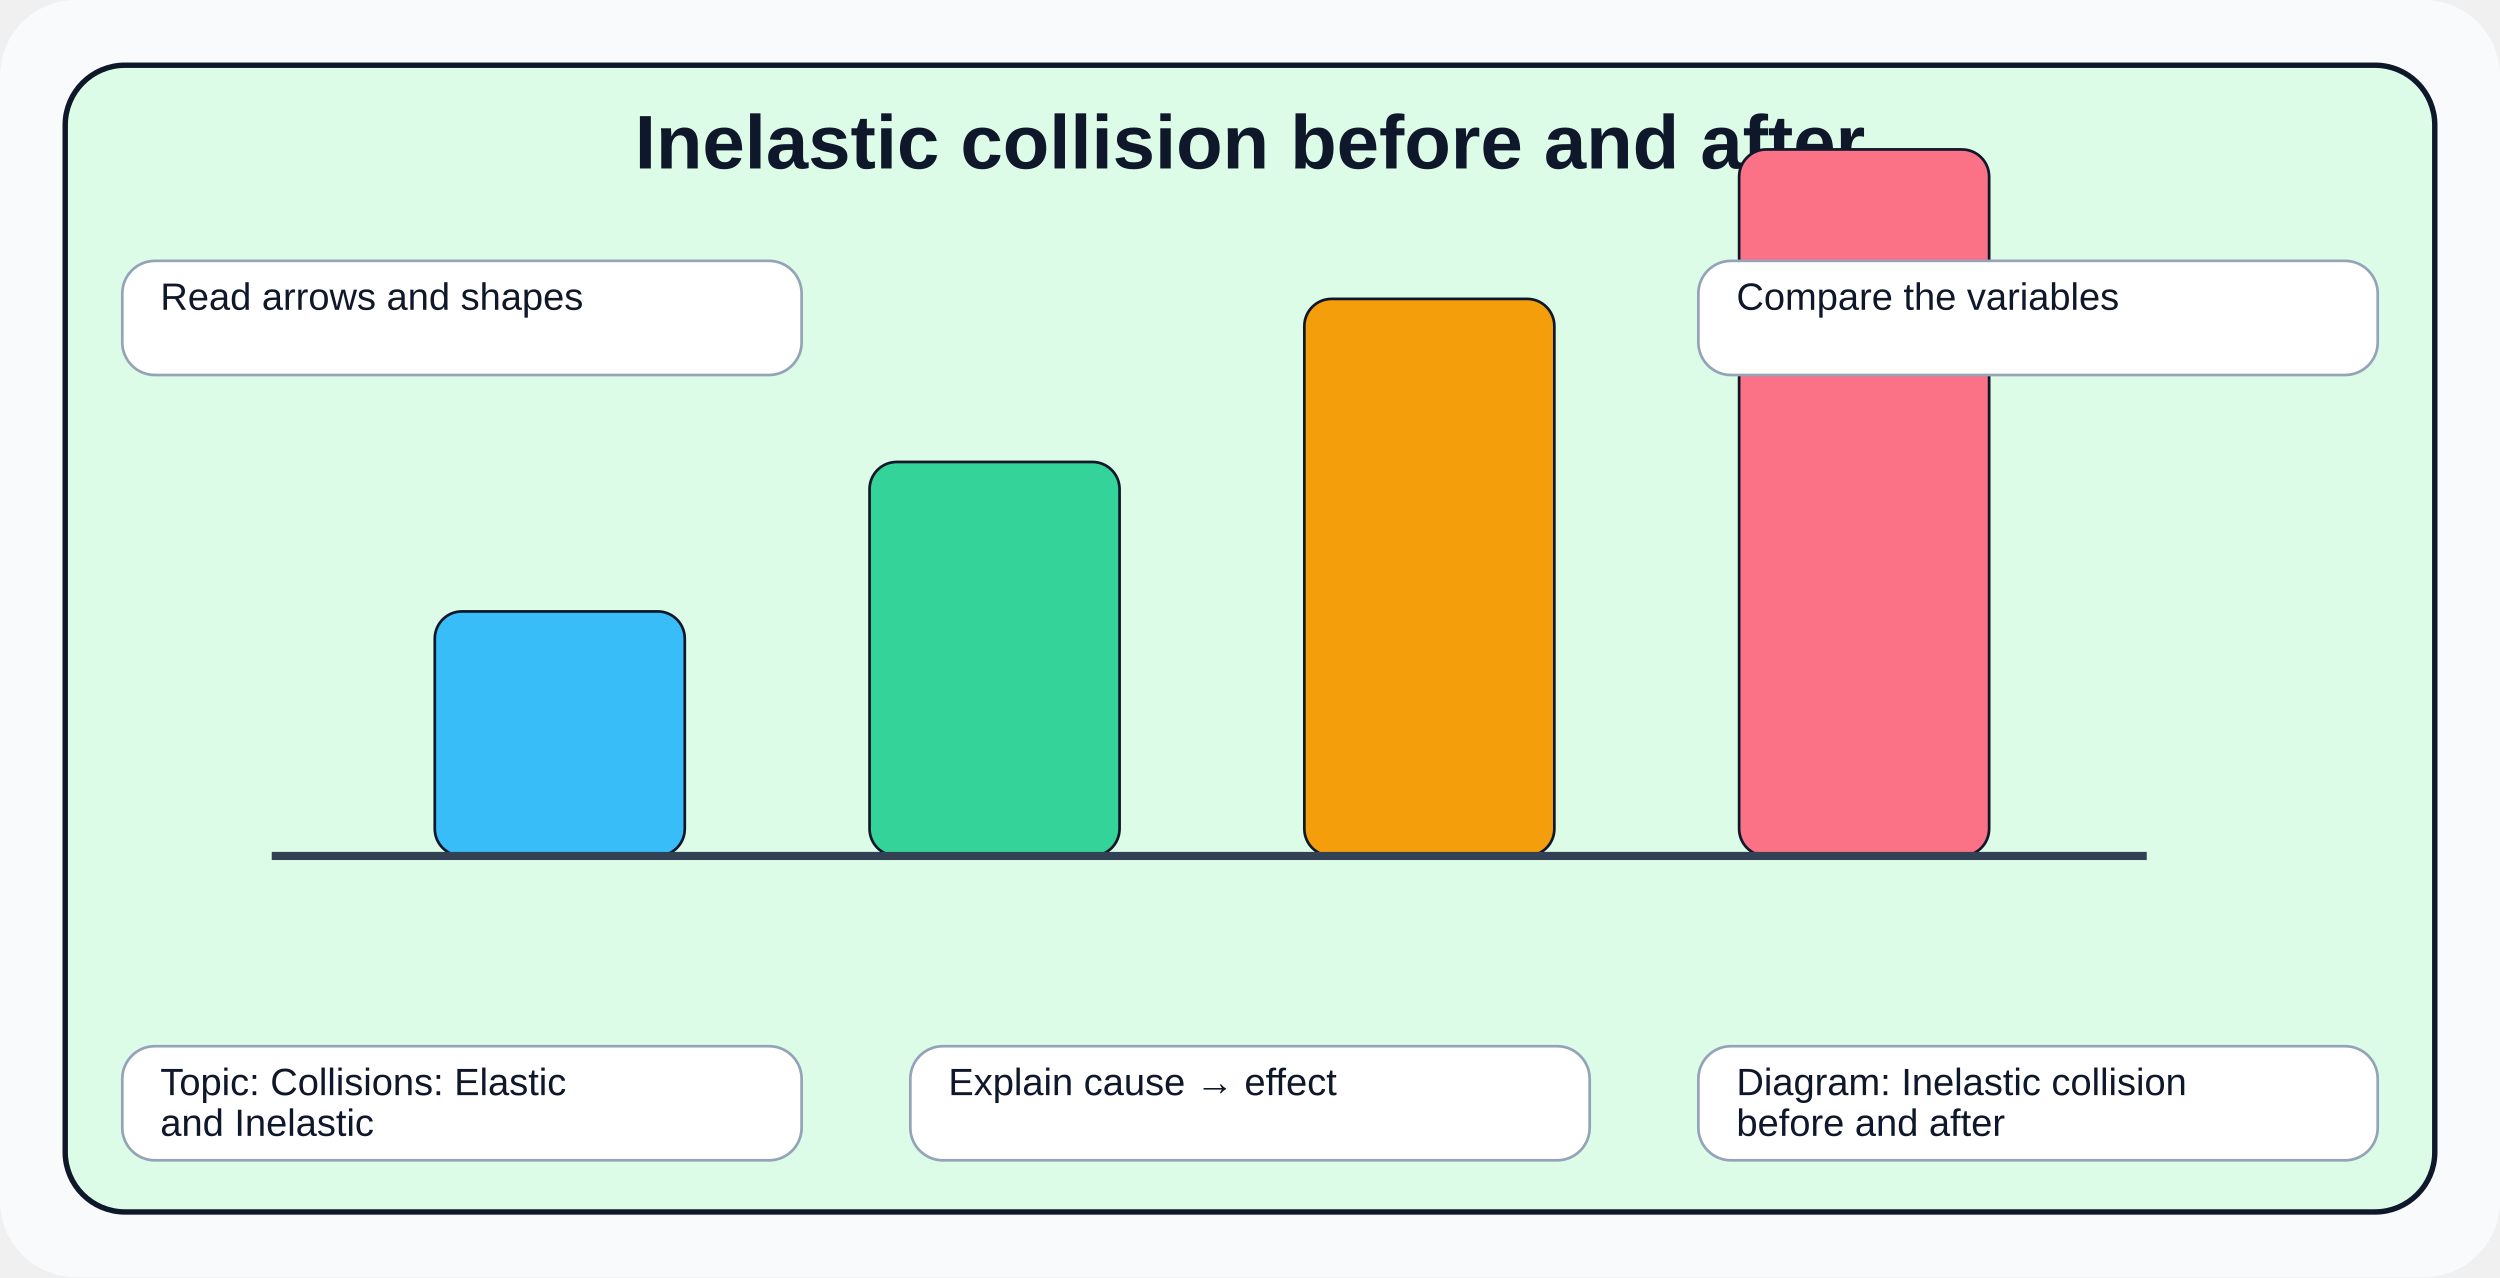
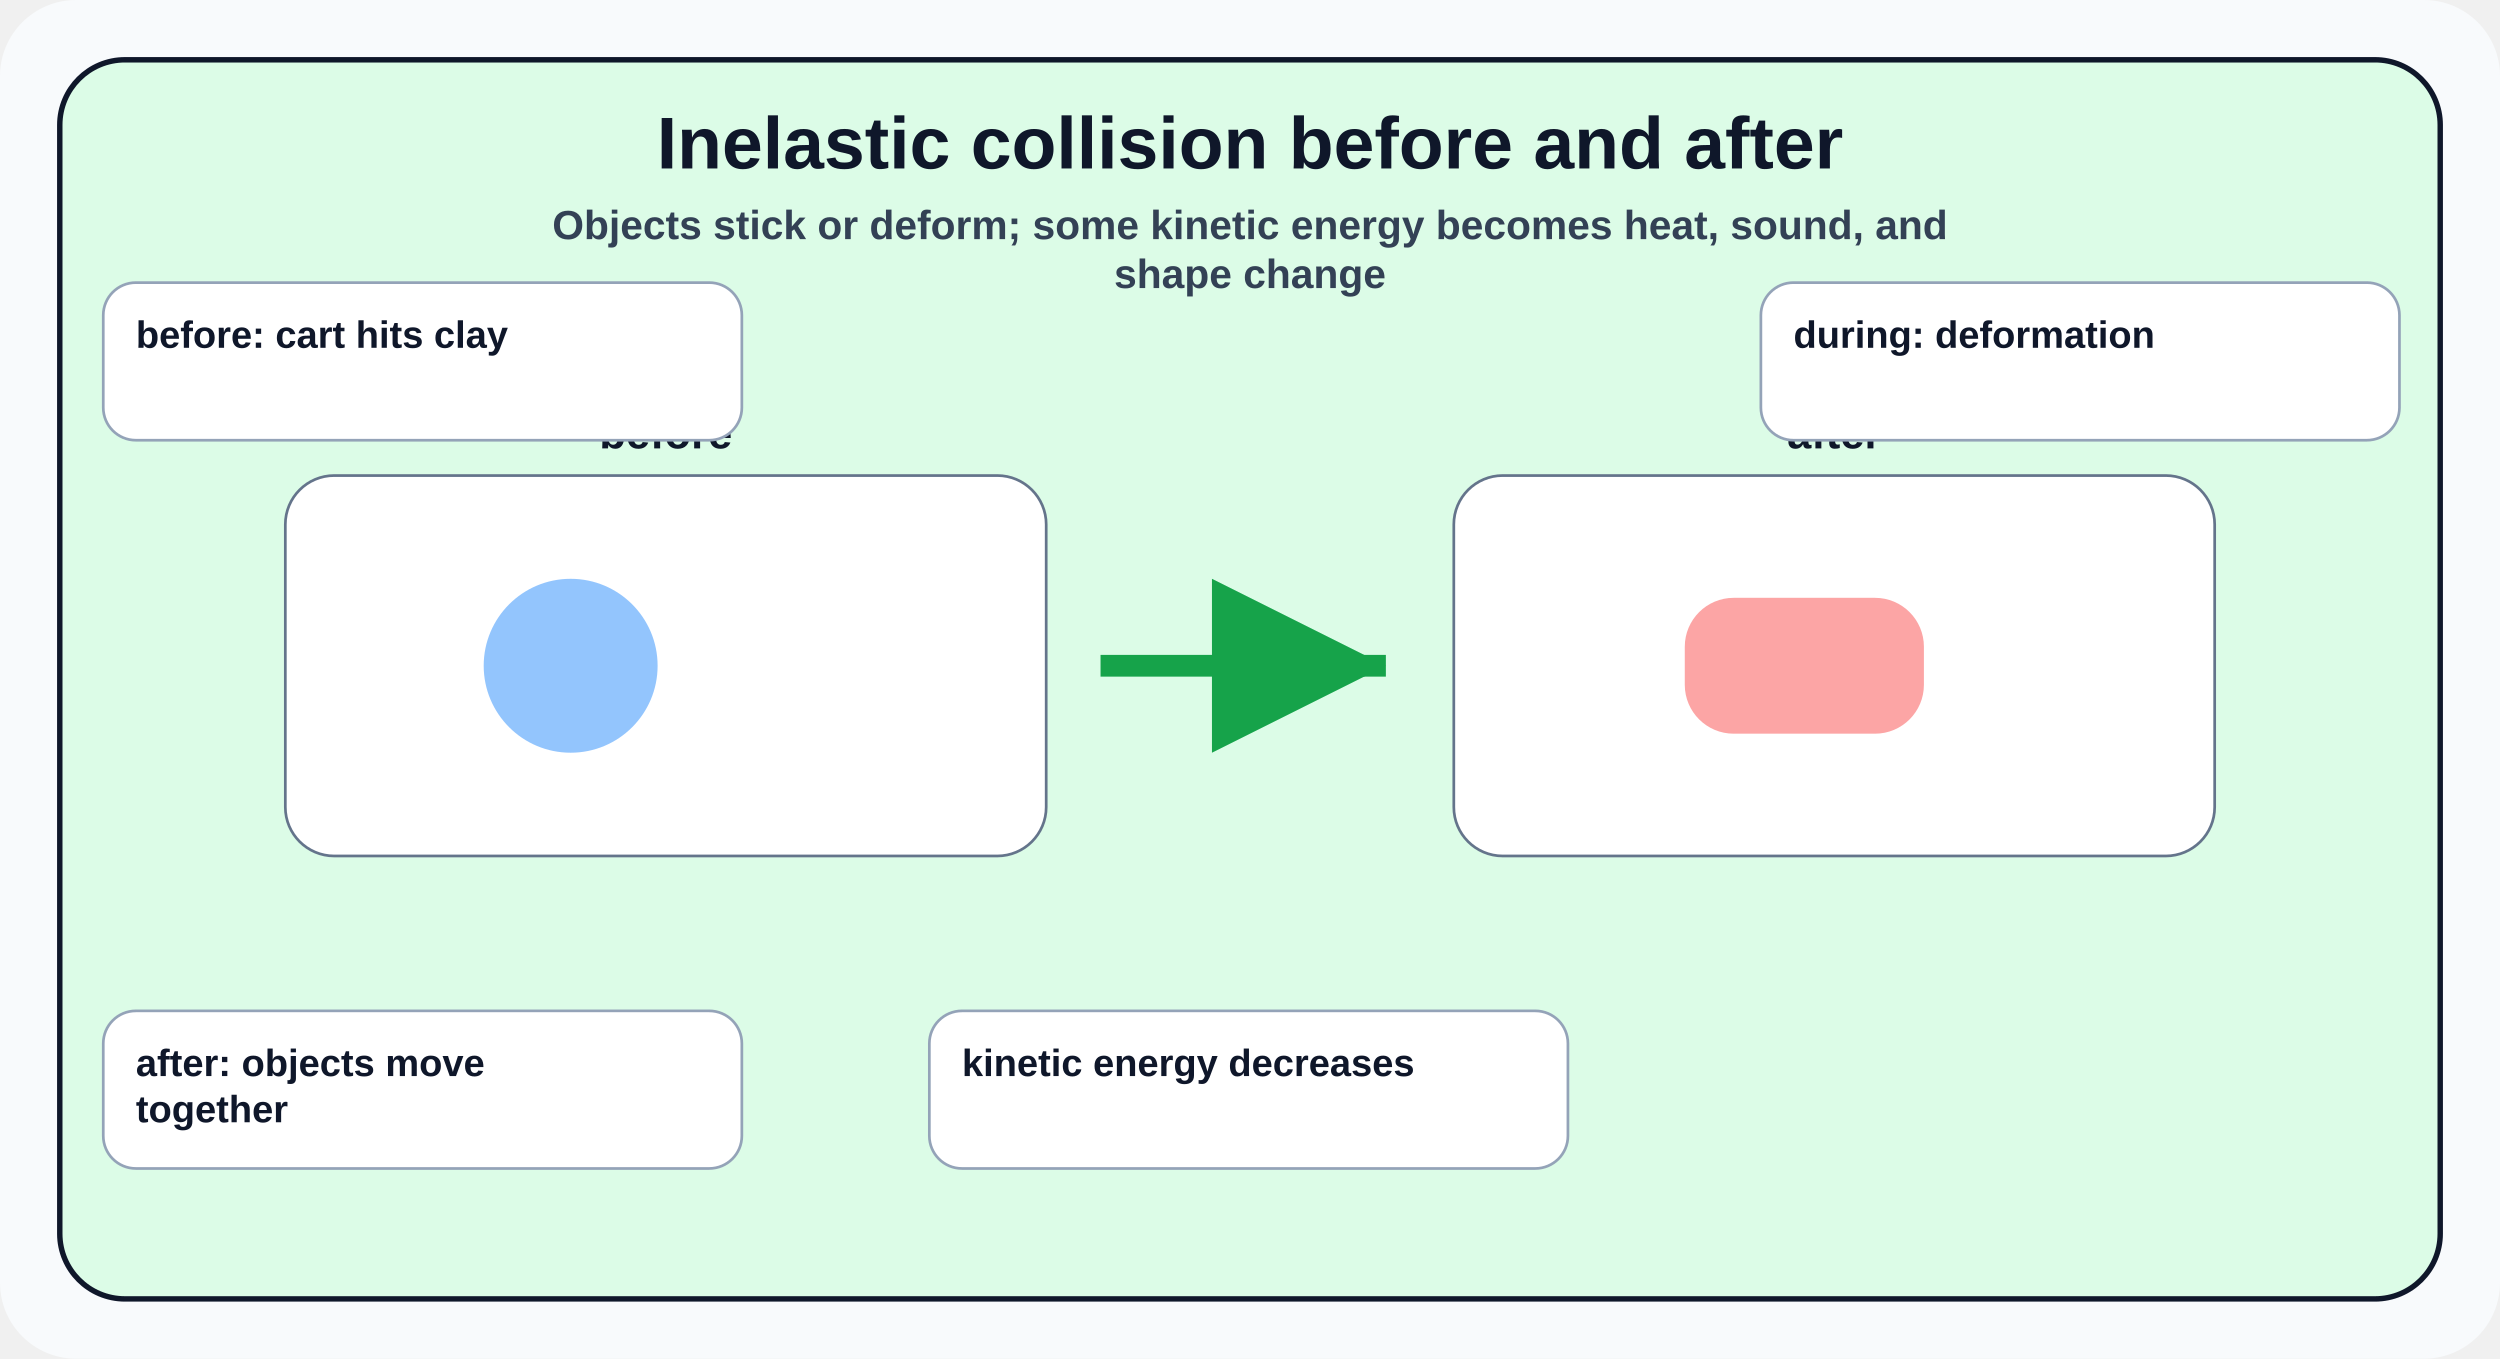
- <svg xmlns="http://www.w3.org/2000/svg" width="100%" height="470" viewBox="0 0 920 470" role="img" aria-labelledby="title desc">
-   <rect width="920" height="470" rx="28" fill="#f8fafc" />
-   <rect x="24" y="24" width="872" height="422" rx="22" fill="#dcfce7" stroke="#0f172a" stroke-width="2" />
-   <text x="460" y="62" text-anchor="middle" font-family="Arial, sans-serif" font-size="28" font-weight="700" fill="#0f172a">Inelastic collision before and after</text>
-   <rect x="160" y="225" width="92" height="90" rx="10" fill="#38bdf8" stroke="#0f172a" />
-   <rect x="320" y="170" width="92" height="145" rx="10" fill="#34d399" stroke="#0f172a" />
-   <rect x="480" y="110" width="92" height="205" rx="10" fill="#f59e0b" stroke="#0f172a" />
-   <rect x="640" y="55" width="92" height="260" rx="10" fill="#fb7185" stroke="#0f172a" />
-   <line x1="100" y1="315" x2="790" y2="315" stroke="#334155" stroke-width="3" />
-   <rect x="45" y="385" width="250" height="42" rx="12" fill="#ffffff" stroke="#94a3b8" />
-   <text x="59" y="403" font-family="Arial, sans-serif" font-size="14" fill="#0f172a">Topic: Collisions: Elastic</text>
-   <text x="59" y="418" font-family="Arial, sans-serif" font-size="14" fill="#0f172a">and Inelastic</text>
-   <rect x="625" y="385" width="250" height="42" rx="12" fill="#ffffff" stroke="#94a3b8" />
-   <text x="639" y="403" font-family="Arial, sans-serif" font-size="14" fill="#0f172a">Diagram: Inelastic collision</text>
-   <text x="639" y="418" font-family="Arial, sans-serif" font-size="14" fill="#0f172a">before and after</text>
-   <rect x="45" y="96" width="250" height="42" rx="12" fill="#ffffff" stroke="#94a3b8" />
-   <text x="59" y="114" font-family="Arial, sans-serif" font-size="14" fill="#0f172a">Read arrows and shapes</text>
-   <rect x="625" y="96" width="250" height="42" rx="12" fill="#ffffff" stroke="#94a3b8" />
-   <text x="639" y="114" font-family="Arial, sans-serif" font-size="14" fill="#0f172a">Compare the variables</text>
-   <rect x="335" y="385" width="250" height="42" rx="12" fill="#ffffff" stroke="#94a3b8" />
-   <text x="349" y="403" font-family="Arial, sans-serif" font-size="14" fill="#0f172a">Explain cause → effect</text>
+ <svg xmlns="http://www.w3.org/2000/svg" width="100%" height="500" viewBox="0 0 920 500" role="img" aria-labelledby="title desc">
+   <rect width="920" height="500" rx="28" fill="#f8fafc" />
+   <rect x="22" y="22" width="876" height="456" rx="24" fill="#dcfce7" stroke="#0f172a" stroke-width="2" />
+   <text x="460" y="62" text-anchor="middle" font-family="Arial, sans-serif" font-size="27" font-weight="800" fill="#0f172a">Inelastic collision before and after</text>
+   <text x="460" y="88" text-anchor="middle" font-family="Arial, sans-serif" font-size="15" font-weight="600" fill="#334155">Objects stick or deform; some kinetic energy becomes heat, sound, and</text>
+   <text x="460" y="106" text-anchor="middle" font-family="Arial, sans-serif" font-size="15" font-weight="600" fill="#334155">shape change</text>
+   <defs>
+     <marker id="arrow" markerWidth="12" markerHeight="12" refX="10" refY="6" orient="auto">
+       <path d="M2 2 L10 6 L2 10 Z" fill="#16a34a" />
+     </marker>
+   </defs>
+   <rect x="105" y="175" width="280" height="140" rx="18" fill="#ffffff" stroke="#64748b" />
+   <rect x="535" y="175" width="280" height="140" rx="18" fill="#ffffff" stroke="#64748b" />
+   <path d="M405 245 L510 245" stroke="#16a34a" stroke-width="8" marker-end="url(#arrow)" />
+   <text x="245" y="165" text-anchor="middle" font-family="Arial, sans-serif" font-size="16" font-weight="800" fill="#0f172a">before</text>
+   <text x="675" y="165" text-anchor="middle" font-family="Arial, sans-serif" font-size="16" font-weight="800" fill="#0f172a">after</text>
+   <circle cx="210" cy="245" r="32" fill="#93c5fd" />
+   <rect x="620" y="220" width="88" height="50" rx="18" fill="#fca5a5" />
+   <rect x="38" y="104" width="235" height="58" rx="12" fill="#ffffff" stroke="#94a3b8" />
+   <text x="50" y="128" text-anchor="start" font-family="Arial, sans-serif" font-size="14" font-weight="600" fill="#0f172a">before: cart hits clay</text>
+   <rect x="648" y="104" width="235" height="58" rx="12" fill="#ffffff" stroke="#94a3b8" />
+   <text x="660" y="128" text-anchor="start" font-family="Arial, sans-serif" font-size="14" font-weight="600" fill="#0f172a">during: deformation</text>
+   <rect x="38" y="372" width="235" height="58" rx="12" fill="#ffffff" stroke="#94a3b8" />
+   <text x="50" y="396" text-anchor="start" font-family="Arial, sans-serif" font-size="14" font-weight="600" fill="#0f172a">after: objects move</text>
+   <text x="50" y="413" text-anchor="start" font-family="Arial, sans-serif" font-size="14" font-weight="600" fill="#0f172a">together</text>
+   <rect x="342" y="372" width="235" height="58" rx="12" fill="#ffffff" stroke="#94a3b8" />
+   <text x="354" y="396" text-anchor="start" font-family="Arial, sans-serif" font-size="14" font-weight="600" fill="#0f172a">kinetic energy decreases</text>
</svg>
